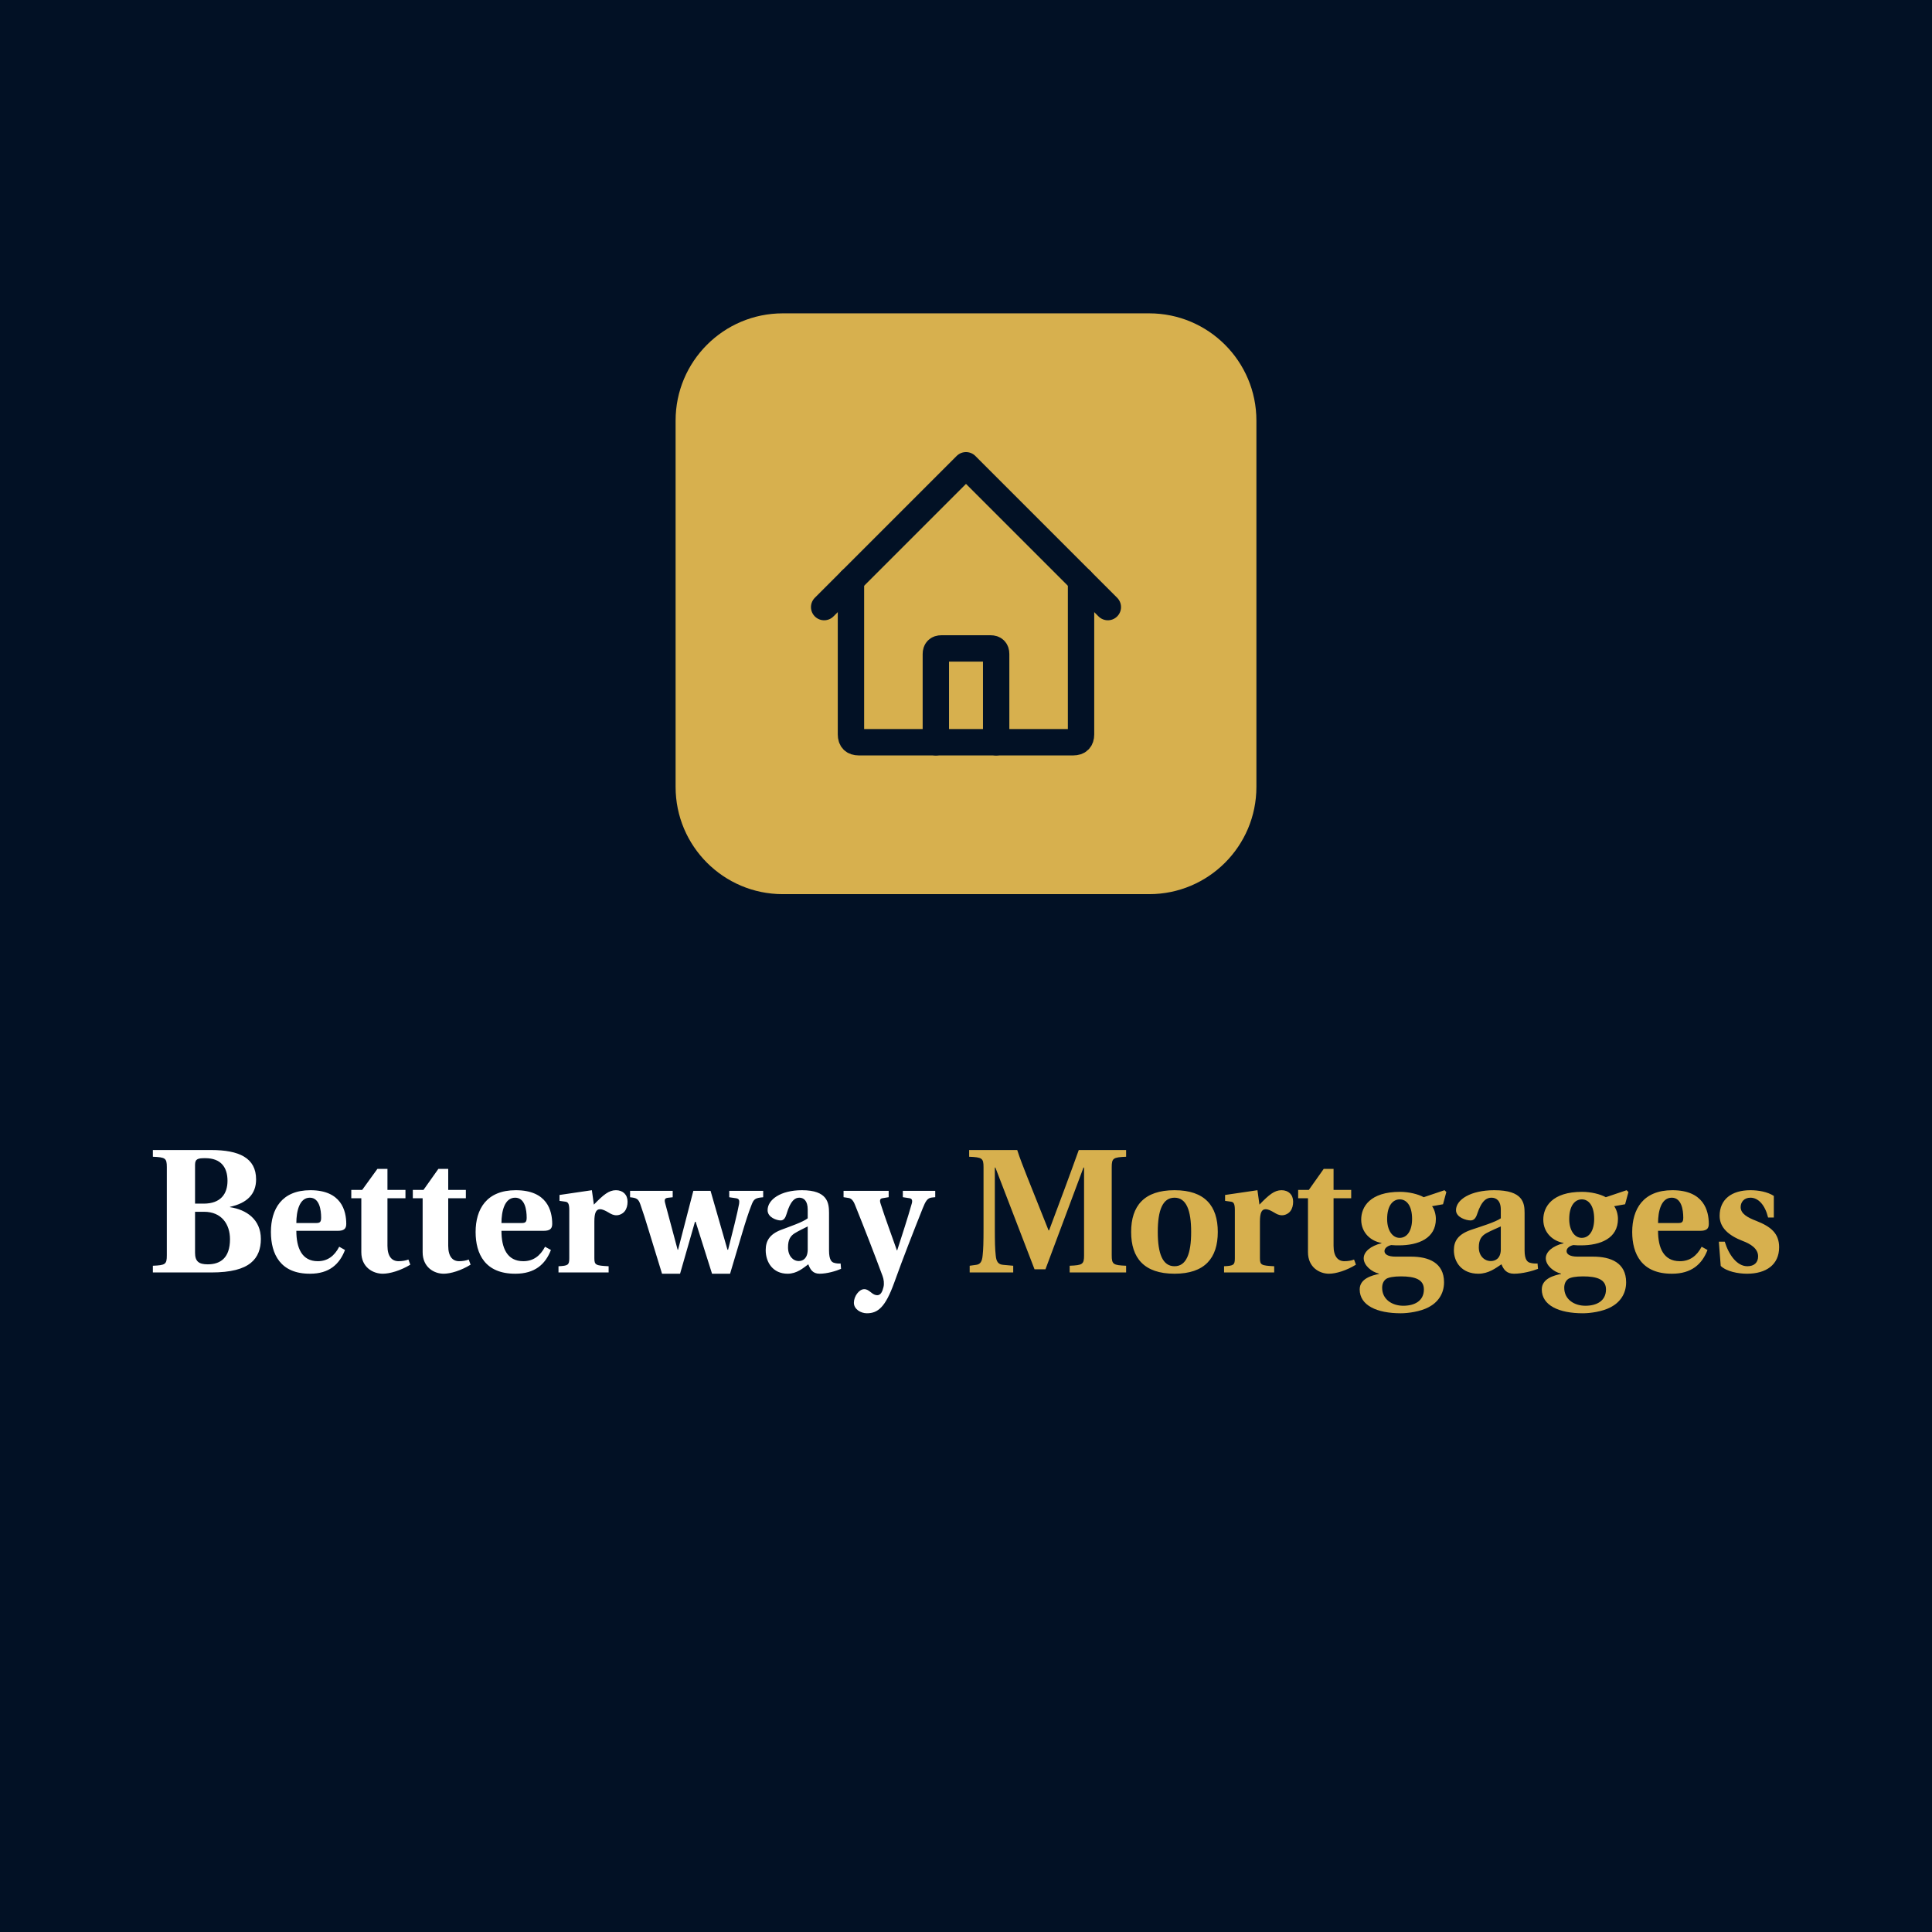
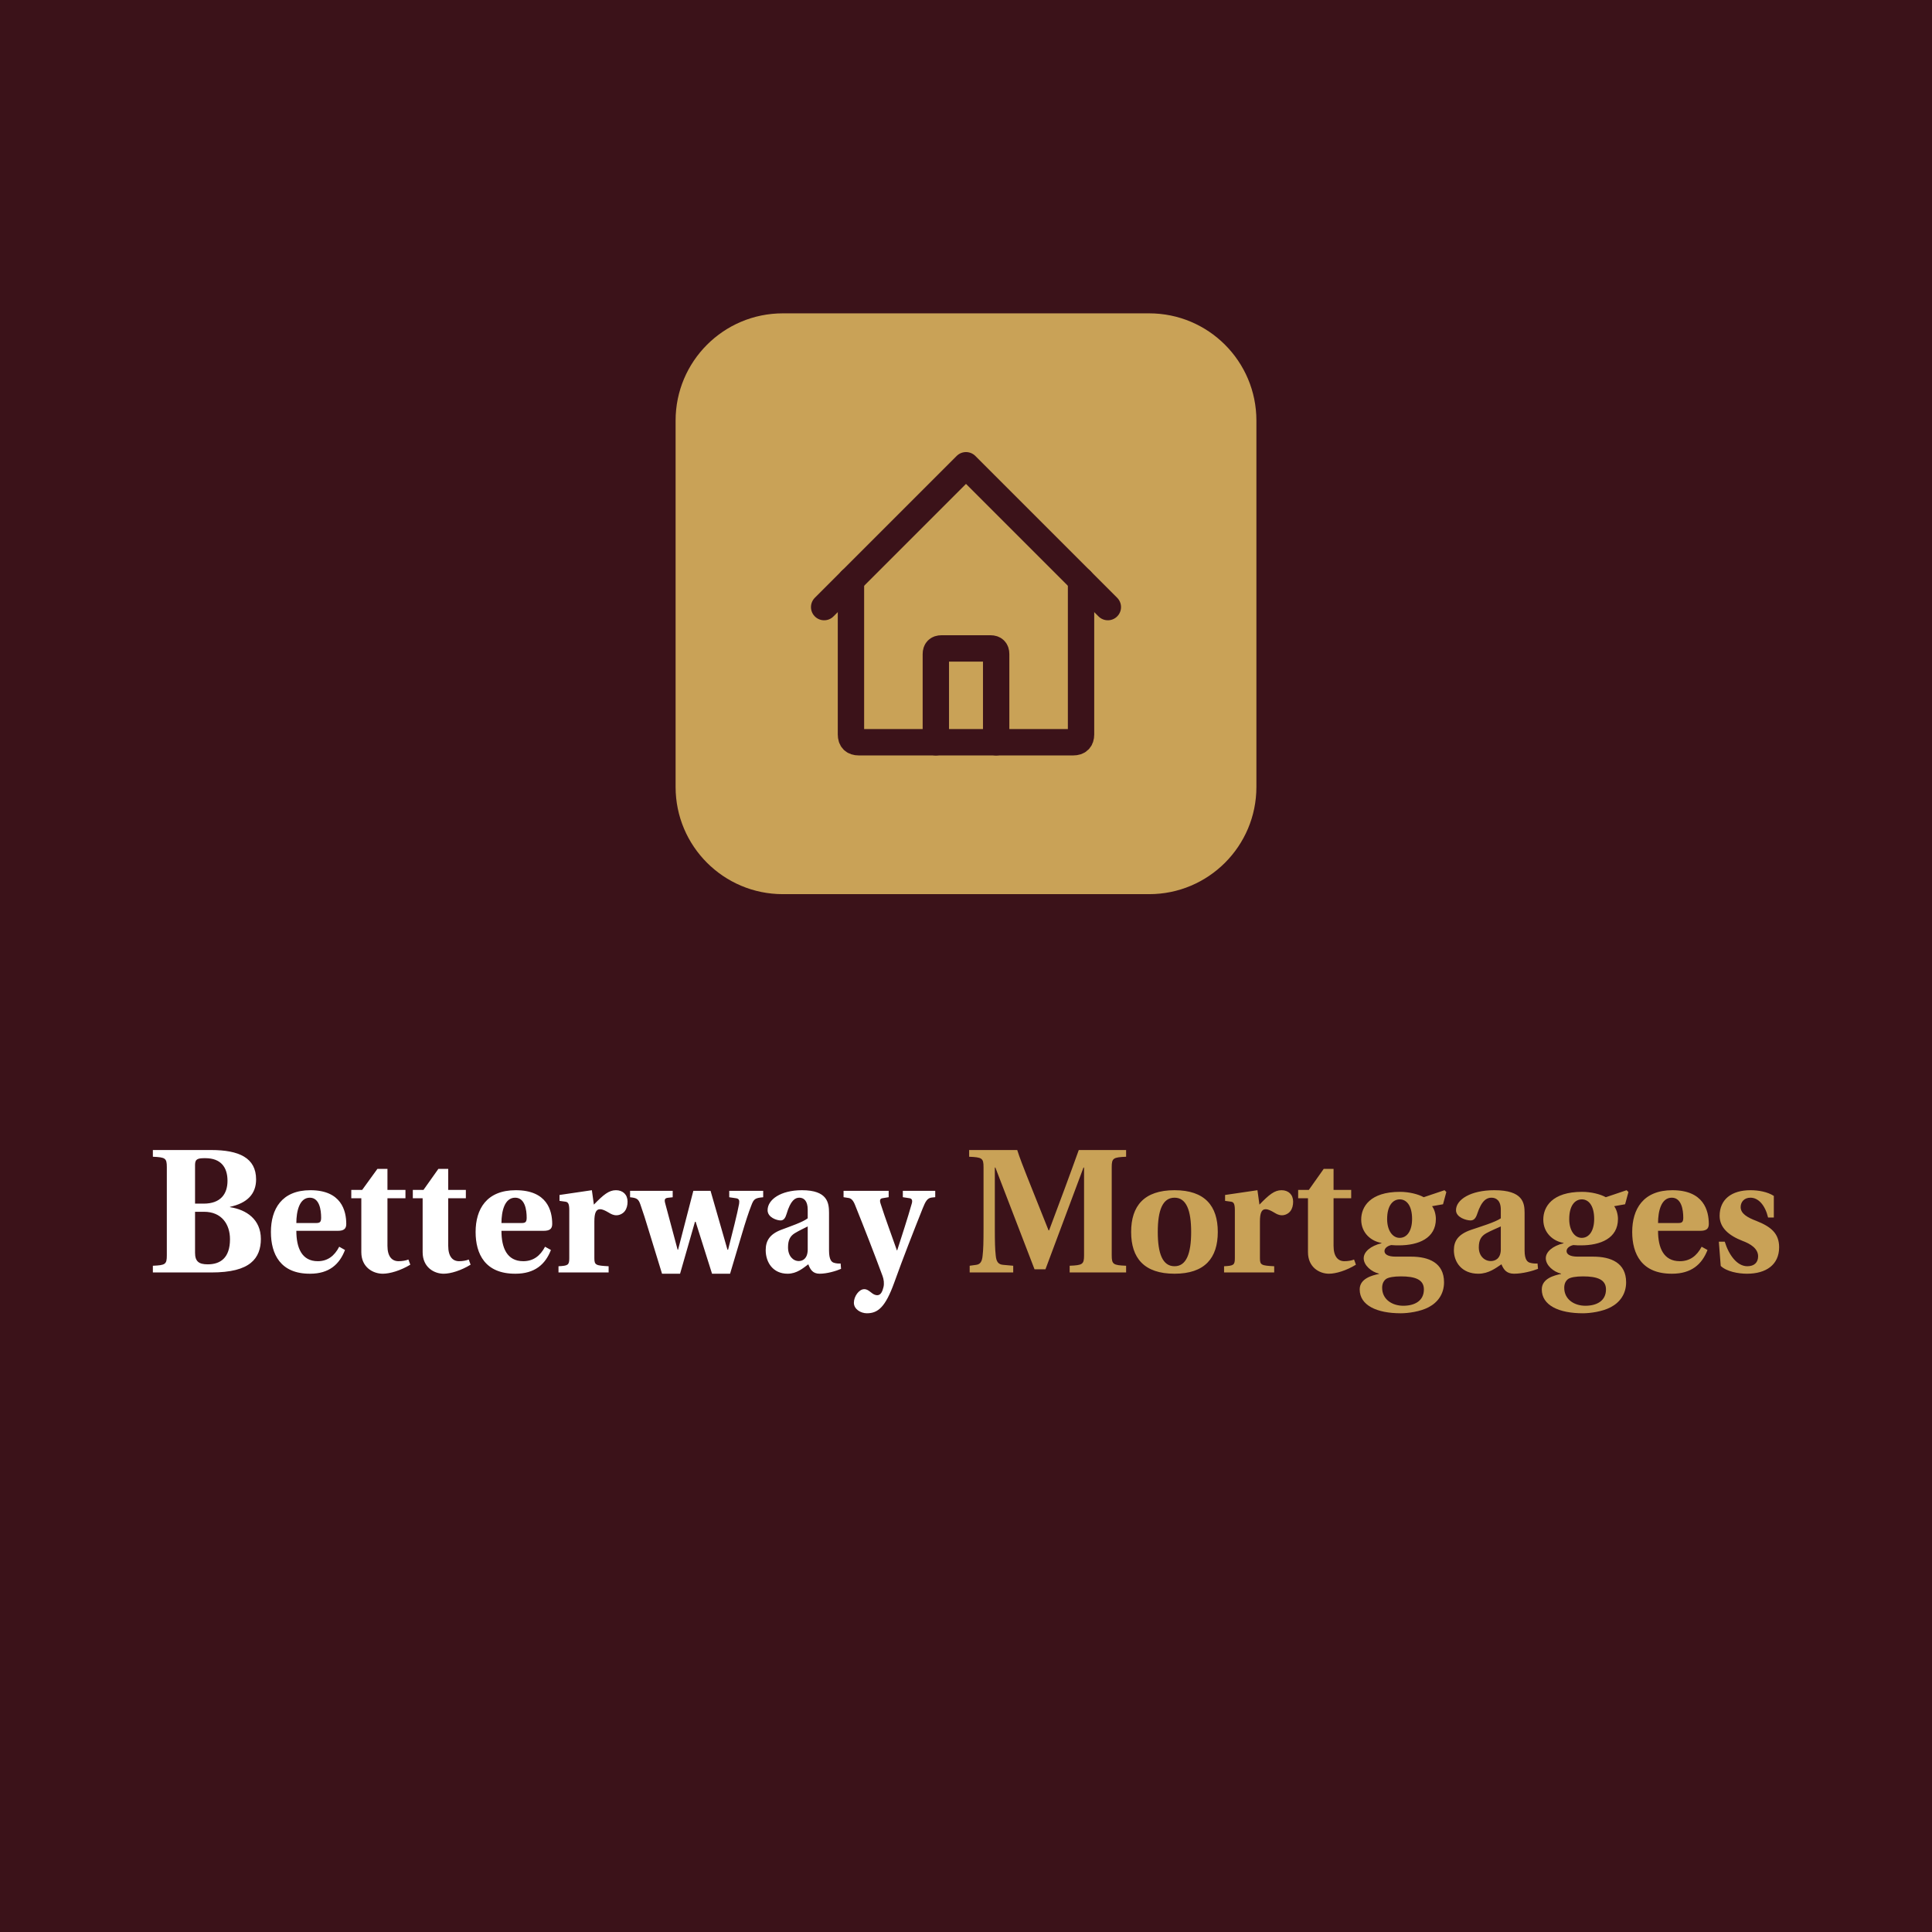
<svg xmlns="http://www.w3.org/2000/svg" viewBox="0 0 1600 1600" width="2048" height="2048" shape-rendering="geometricPrecision">
  <defs>
    <linearGradient id="sovereignGold_07_Stacked_Logo_Midnight_Navy_and_Gold" x1="0%" y1="0%" x2="100%" y2="100%">
-       <stop offset="0%" stop-color="#DFBA5B" />
-       <stop offset="50%" stop-color="#D7B04E" />
-       <stop offset="100%" stop-color="#C89F3F" />
+       <stop offset="0%" stop-color="#C9A257" />
+       <stop offset="50%" stop-color="#C9A257" />
+       <stop offset="100%" stop-color="#B08A3E" />
    </linearGradient>
    <linearGradient id="brushedGold_07_Stacked_Logo_Midnight_Navy_and_Gold" x1="0%" y1="0%" x2="100%" y2="100%">
-       <stop offset="0%" stop-color="#F6E2A4" />
-       <stop offset="35%" stop-color="#DFB859" />
-       <stop offset="70%" stop-color="#C59B3B" />
-       <stop offset="100%" stop-color="#9E7622" />
+       <stop offset="0%" stop-color="#ECD9A6" />
+       <stop offset="35%" stop-color="#C9A257" />
+       <stop offset="70%" stop-color="#B08A3E" />
+       <stop offset="100%" stop-color="#7D5F1F" />
    </linearGradient>
    <linearGradient id="daylightGold_07_Stacked_Logo_Midnight_Navy_and_Gold" x1="0%" y1="0%" x2="100%" y2="100%">
-       <stop offset="0%" stop-color="#D4AC4B" />
-       <stop offset="50%" stop-color="#C29736" />
-       <stop offset="100%" stop-color="#A67C21" />
+       <stop offset="0%" stop-color="#C9A257" />
+       <stop offset="50%" stop-color="#B08A3E" />
+       <stop offset="100%" stop-color="#7D5F1F" />
    </linearGradient>
    <radialGradient id="midnightNavyBg_07_Stacked_Logo_Midnight_Navy_and_Gold" cx="50%" cy="45%" r="75%">
-       <stop offset="0%" stop-color="#051B38" />
-       <stop offset="65%" stop-color="#021125" />
-       <stop offset="100%" stop-color="#010A17" />
+       <stop offset="0%" stop-color="#4A1520" />
+       <stop offset="65%" stop-color="#3B1219" />
+       <stop offset="100%" stop-color="#2A0B10" />
    </radialGradient>
  </defs>
-   <rect width="1600" height="1600" fill="#021125" />
+   <rect width="1600" height="1600" fill="#3B1219" />
  <g transform="translate(311.60, -153.05) scale(1.85)">
    <g>
-       <rect x="134.00" y="223.00" width="260.00" height="260.00" rx="48.00" fill="#D7B04E" />
-       <g fill="none" stroke="#021125" stroke-width="11.80" stroke-linecap="round" stroke-linejoin="round">
+       <rect x="134.00" y="223.00" width="260.00" height="260.00" rx="48.00" fill="#C9A257" />
+       <g fill="none" stroke="#3B1219" stroke-width="11.80" stroke-linecap="round" stroke-linejoin="round">
        <path d="M 200.50,354.50 L 264.00,291.00 L 327.50,354.50" />
        <path d="M 212.50,342.50 L 212.50,411.50 Q 212.50,415.00 216.00,415.00 L 312.00,415.00 Q 315.50,415.00 315.50,411.50 L 315.50,342.50" />
        <path d="M 250.50,415.00 L 250.50,375.50 Q 250.50,373.00 253.00,373.00 L 275.00,373.00 Q 277.50,373.00 277.50,375.50 L 277.50,415.00" />
      </g>
    </g>
  </g>
  <g transform="translate(-334.12, 642.48) scale(1.04)">
    <path d="M 476.59,347.18 L 483.75,347.18 C 497.80,347.18 504.41,357.17 504.41,369.02 C 504.41,384.10 496.55,389.03 486.71,389.03 C 479.69,389.03 476.59,386.76 476.59,379.87 L 476.59,347.18 Z M 476.59,309.69 C 476.59,304.91 479.12,304.49 484.74,304.49 C 497.38,304.49 502.43,311.96 502.43,322.52 C 502.43,332.94 496.97,340.69 483.46,340.69 L 476.59,340.69 L 476.59,309.69 Z M 443.00,298.00 L 443.00,303.35 C 452.99,303.79 454.11,304.49 454.11,311.67 L 454.11,381.83 C 454.11,389.03 452.99,389.73 443.00,390.15 L 443.00,395.50 L 489.37,395.50 C 505.40,395.50 515.08,392.68 520.99,387.88 C 526.76,383.24 529.00,376.48 529.00,368.86 C 529.00,353.23 517.47,345.48 504.41,343.50 L 504.41,343.24 C 518.18,340.27 525.20,332.94 525.20,321.40 C 525.20,304.21 511.57,298.00 489.37,298.00 L 443.00,298.00 Z M 591.39,375.01 C 587.56,382.39 582.09,386.53 574.33,386.53 C 561.59,386.53 557.25,375.92 557.25,362.34 L 590.11,362.34 C 594.71,362.34 597.00,361.05 597.00,356.90 C 597.00,346.31 593.06,330.00 568.45,330.00 C 545.52,330.00 537.00,345.14 537.00,363.25 C 537.00,380.83 544.50,396.62 568.21,396.50 C 583.36,396.50 591.64,389.00 595.98,377.60 L 591.39,375.01 Z M 557.25,356.13 C 557.25,346.82 559.67,335.96 567.96,335.96 C 575.72,335.96 576.99,345.79 576.99,351.87 C 576.99,355.37 575.98,356.13 573.05,356.13 L 557.25,356.13 Z M 644.14,336.39 L 644.14,329.75 L 629.80,329.75 L 629.80,313.00 L 621.81,313.00 L 609.68,329.75 L 601.00,329.75 L 601.00,336.39 L 608.99,336.39 L 608.99,379.34 C 608.99,391.45 618.36,396.50 626.09,396.50 C 631.74,396.50 640.29,393.97 648.00,389.31 L 646.49,385.20 C 644.55,385.99 641.67,386.53 638.63,386.53 C 633.40,386.53 629.80,382.81 629.80,374.29 L 629.80,336.39 L 644.14,336.39 Z M 692.23,336.39 L 692.23,329.75 L 678.19,329.75 L 678.19,313.00 L 670.36,313.00 L 658.50,329.75 L 650.00,329.75 L 650.00,336.39 L 657.82,336.39 L 657.82,379.34 C 657.82,391.45 666.99,396.50 674.56,396.50 C 680.08,396.50 688.45,393.97 696.00,389.31 L 694.52,385.20 C 692.63,385.99 689.80,386.53 686.83,386.53 C 681.71,386.53 678.19,382.81 678.19,374.29 L 678.19,336.39 L 692.23,336.39 Z M 755.29,375.01 C 751.41,382.39 745.84,386.53 737.95,386.53 C 725.00,386.53 720.58,375.92 720.58,362.34 L 754.00,362.34 C 758.67,362.34 761.00,361.05 761.00,356.90 C 761.00,346.31 756.99,330.00 731.98,330.00 C 708.66,330.00 700.00,345.14 700.00,363.25 C 700.00,380.83 707.63,396.62 731.73,396.50 C 747.14,396.50 755.56,389.00 759.97,377.60 L 755.29,375.01 Z M 720.58,356.13 C 720.58,346.82 723.05,335.96 731.47,335.96 C 739.36,335.96 740.66,345.79 740.66,351.87 C 740.66,355.37 739.63,356.13 736.65,356.13 L 720.58,356.13 Z M 794.56,354.93 C 794.56,348.14 795.89,345.15 799.05,345.15 C 801.17,345.15 803.16,346.19 806.07,347.88 C 807.78,348.92 809.62,349.96 812.14,349.96 C 814.78,349.96 817.43,348.53 818.87,346.57 C 820.34,344.62 821.00,342.01 821.00,339.13 C 821.00,333.53 817.30,330.00 811.75,330.00 C 806.19,330.00 801.83,333.53 794.17,341.48 L 792.58,330.00 L 766.81,333.79 L 766.81,338.48 L 771.43,339.13 C 773.54,339.40 774.59,340.58 774.59,345.80 L 774.59,384.15 C 774.59,389.63 773.54,390.16 766.00,390.55 L 766.00,395.50 L 805.92,395.50 L 805.92,390.55 C 795.74,390.02 794.56,389.63 794.56,384.15 L 794.56,354.93 Z M 823.00,330.50 L 823.00,335.61 C 828.22,336.16 829.65,336.83 831.22,341.40 C 834.10,349.63 834.87,352.32 837.48,360.81 L 848.45,396.50 L 862.81,396.50 L 874.68,355.14 L 875.21,355.14 L 888.27,396.50 L 902.63,396.50 L 912.03,364.97 C 914.76,355.69 917.52,347.21 919.47,342.35 C 921.43,337.11 922.33,336.16 929.00,335.61 L 929.00,330.50 L 901.97,330.50 L 901.97,335.61 L 907.58,336.43 C 909.93,336.83 910.19,338.31 909.81,340.88 C 908.62,347.61 904.32,364.72 901.06,377.37 L 900.55,377.37 L 887.09,330.50 L 873.38,330.50 L 861.24,377.37 L 860.86,377.37 L 850.94,340.33 C 850.15,337.36 850.68,336.29 853.29,336.01 L 856.94,335.61 L 856.94,330.50 L 823.00,330.50 Z M 990.66,388.35 C 989.16,388.48 986.85,388.35 985.12,387.71 C 983.63,387.18 981.43,385.63 981.43,378.01 L 981.43,348.11 C 981.43,340.09 980.27,330.00 959.85,330.00 C 942.90,330.00 932.51,337.50 932.51,345.91 C 932.51,351.73 939.89,354.07 942.90,354.07 C 945.42,354.07 946.70,351.99 947.62,348.90 C 950.85,337.90 954.55,335.96 957.77,335.96 C 961.13,335.96 964.46,338.15 964.46,345.52 L 964.46,352.38 C 960.42,355.49 950.74,358.72 943.24,361.57 C 934.12,365.07 931.00,370.36 931.00,377.74 C 931.00,387.44 936.77,396.50 948.43,396.50 C 955.81,396.50 960.89,391.97 964.93,389.00 C 966.43,393.00 968.39,396.50 973.93,396.50 C 979.93,396.50 987.20,394.30 991.00,392.62 L 990.66,388.35 Z M 964.46,377.60 C 964.25,384.59 960.42,386.41 957.32,386.41 C 952.81,386.41 948.78,382.39 948.78,375.54 C 948.78,369.46 950.62,366.48 954.08,364.28 C 957.66,362.08 961.70,360.28 964.46,358.84 L 964.46,377.60 Z M 1040.20,330.50 L 1040.20,335.56 L 1045.48,336.37 C 1047.26,336.62 1048.04,337.83 1047.40,340.36 C 1043.81,353.02 1039.70,365.40 1035.71,377.91 L 1035.47,377.91 C 1031.22,365.67 1026.49,353.27 1022.50,340.76 C 1021.60,338.10 1022.00,336.62 1024.05,336.37 L 1028.92,335.56 L 1028.92,330.50 L 993.00,330.50 L 993.00,335.56 L 997.23,336.22 C 999.15,336.62 1000.70,338.10 1002.12,341.70 C 1009.56,360.20 1017.25,379.91 1024.05,398.30 C 1025.07,400.97 1025.45,404.42 1024.81,407.08 C 1024.05,410.14 1022.89,413.62 1019.82,413.62 C 1018.40,413.62 1016.73,412.95 1015.19,411.62 C 1012.76,409.75 1011.60,408.81 1009.42,408.81 C 1005.33,408.81 1001.22,414.54 1001.22,419.61 C 1001.22,424.80 1006.73,428.00 1011.60,428.00 C 1020.46,428.00 1026.35,422.94 1033.29,403.76 C 1040.72,383.11 1048.42,363.53 1056.00,344.49 C 1058.30,338.76 1059.71,336.22 1063.29,335.83 L 1066.00,335.56 L 1066.00,330.50 L 1040.20,330.50 Z" fill="#FFFFFF" fill-rule="evenodd" />
-     <path d="M 1218.00,395.50 L 1218.00,390.15 C 1207.71,389.73 1206.54,389.03 1206.54,381.83 L 1206.54,311.67 C 1206.54,304.49 1207.71,303.79 1218.00,303.35 L 1218.00,298.00 L 1180.30,298.00 C 1177.83,304.76 1172.91,318.58 1168.99,329.00 L 1156.67,361.97 L 1156.24,361.97 L 1138.97,318.72 C 1136.50,312.38 1133.17,304.05 1131.29,298.00 L 1093.00,298.00 L 1093.00,303.35 C 1103.31,303.79 1104.46,304.49 1104.46,311.67 L 1104.46,359.99 C 1104.46,371.55 1104.31,377.05 1103.74,381.98 C 1103.31,386.91 1101.86,389.03 1098.51,389.45 L 1093.43,390.15 L 1093.43,395.50 L 1128.10,395.50 L 1128.10,390.15 L 1120.26,389.45 C 1116.20,389.16 1114.62,386.91 1114.18,381.98 C 1113.60,376.90 1113.46,371.42 1113.46,359.99 L 1113.46,311.96 L 1113.89,311.96 L 1145.07,392.97 L 1153.77,392.97 L 1184.06,311.96 L 1184.51,311.96 L 1184.51,381.83 C 1184.51,389.03 1183.33,389.73 1173.05,390.15 L 1173.05,395.50 L 1218.00,395.50 Z M 1256.56,330.00 C 1232.26,330.00 1222.00,342.55 1222.00,363.25 C 1222.00,383.95 1232.26,396.50 1256.56,396.50 C 1280.74,396.50 1291.00,383.95 1291.00,363.25 C 1291.00,342.55 1280.74,330.00 1256.56,330.00 Z M 1243.21,363.25 C 1243.21,345.91 1247.09,335.96 1256.56,335.96 C 1265.91,335.96 1269.79,345.91 1269.79,363.25 C 1269.79,380.59 1265.91,390.54 1256.56,390.54 C 1247.09,390.54 1243.21,380.59 1243.21,363.25 Z M 1324.56,354.93 C 1324.56,348.14 1325.89,345.15 1329.05,345.15 C 1331.17,345.15 1333.16,346.19 1336.07,347.88 C 1337.78,348.92 1339.62,349.96 1342.14,349.96 C 1344.78,349.96 1347.43,348.53 1348.87,346.57 C 1350.34,344.62 1351.00,342.01 1351.00,339.13 C 1351.00,333.53 1347.30,330.00 1341.75,330.00 C 1336.19,330.00 1331.83,333.53 1324.17,341.48 L 1322.58,330.00 L 1296.81,333.79 L 1296.81,338.48 L 1301.43,339.13 C 1303.54,339.40 1304.59,340.58 1304.59,345.80 L 1304.59,384.15 C 1304.59,389.63 1303.54,390.16 1296.00,390.55 L 1296.00,395.50 L 1335.92,395.50 L 1335.92,390.55 C 1325.74,390.02 1324.56,389.63 1324.56,384.15 L 1324.56,354.93 Z M 1397.23,336.39 L 1397.23,329.75 L 1383.19,329.75 L 1383.19,313.00 L 1375.36,313.00 L 1363.50,329.75 L 1355.00,329.75 L 1355.00,336.39 L 1362.82,336.39 L 1362.82,379.34 C 1362.82,391.45 1371.99,396.50 1379.56,396.50 C 1385.08,396.50 1393.45,393.97 1401.00,389.31 L 1399.52,385.20 C 1397.63,385.99 1394.80,386.53 1391.83,386.53 C 1386.71,386.53 1383.19,382.81 1383.19,374.29 L 1383.19,336.39 L 1397.23,336.39 Z M 1432.60,382.90 C 1426.12,382.90 1423.74,380.83 1423.74,378.47 C 1423.74,375.63 1427.18,374.07 1429.04,373.68 C 1431.55,373.92 1433.53,373.92 1435.13,373.92 C 1450.75,373.92 1464.66,368.34 1464.66,352.89 C 1464.66,348.99 1463.34,344.95 1461.62,342.73 L 1470.35,341.19 L 1473.00,331.44 L 1471.55,330.00 L 1454.99,335.58 C 1450.63,333.13 1443.20,331.30 1436.06,331.30 C 1412.22,331.30 1405.20,343.26 1405.20,353.39 C 1405.20,364.18 1413.27,370.67 1421.34,371.97 L 1421.34,372.24 C 1412.73,374.33 1407.19,379.00 1407.19,384.20 C 1407.19,389.92 1413.54,395.12 1419.36,396.42 L 1419.36,396.67 C 1413.81,397.84 1404.00,400.32 1404.00,409.01 C 1404.00,421.77 1417.78,428.00 1436.72,428.00 C 1442.54,428.00 1452.22,426.70 1458.84,423.19 C 1466.13,419.41 1471.16,412.67 1471.16,403.31 C 1471.16,387.71 1458.84,382.90 1444.94,382.90 L 1432.60,382.90 Z M 1425.85,353.01 C 1425.85,341.96 1430.61,337.29 1435.91,337.29 C 1441.09,337.29 1445.72,341.96 1445.72,352.89 C 1445.72,362.10 1441.87,367.95 1435.79,367.95 C 1430.10,367.95 1425.85,361.98 1425.85,353.01 Z M 1436.84,398.62 C 1448.10,398.62 1455.12,401.09 1455.12,409.01 C 1455.12,418.25 1447.59,422.01 1438.71,422.01 C 1429.83,422.01 1421.88,416.95 1421.88,407.71 C 1421.88,404.08 1423.33,401.87 1425.19,400.57 C 1427.06,399.41 1431.03,398.62 1436.84,398.62 Z M 1545.62,388.35 C 1543.95,388.48 1541.37,388.35 1539.44,387.71 C 1537.77,387.18 1535.31,385.63 1535.31,378.01 L 1535.31,348.11 C 1535.31,340.09 1534.02,330.00 1511.21,330.00 C 1492.29,330.00 1480.69,337.50 1480.69,345.91 C 1480.69,351.73 1488.93,354.07 1492.29,354.07 C 1495.11,354.07 1496.54,351.99 1497.56,348.90 C 1501.17,337.90 1505.29,335.96 1508.90,335.96 C 1512.64,335.96 1516.37,338.15 1516.37,345.52 L 1516.37,352.38 C 1511.86,355.49 1501.04,358.72 1492.67,361.57 C 1482.48,365.07 1479.00,370.36 1479.00,377.74 C 1479.00,387.44 1485.44,396.50 1498.47,396.50 C 1506.70,396.50 1512.38,391.97 1516.89,389.00 C 1518.56,393.00 1520.75,396.50 1526.93,396.50 C 1533.64,396.50 1541.75,394.30 1546.00,392.62 L 1545.62,388.35 Z M 1516.37,377.60 C 1516.12,384.59 1511.86,386.41 1508.39,386.41 C 1503.36,386.41 1498.85,382.39 1498.85,375.54 C 1498.85,369.46 1500.90,366.48 1504.77,364.28 C 1508.78,362.08 1513.29,360.28 1516.37,358.84 L 1516.37,377.60 Z M 1577.60,382.90 C 1571.12,382.90 1568.74,380.83 1568.74,378.47 C 1568.74,375.63 1572.18,374.07 1574.04,373.68 C 1576.55,373.92 1578.53,373.92 1580.13,373.92 C 1595.75,373.92 1609.66,368.34 1609.66,352.89 C 1609.66,348.99 1608.34,344.95 1606.62,342.73 L 1615.35,341.19 L 1618.00,331.44 L 1616.55,330.00 L 1599.99,335.58 C 1595.63,333.13 1588.20,331.30 1581.06,331.30 C 1557.22,331.30 1550.20,343.26 1550.20,353.39 C 1550.20,364.18 1558.27,370.67 1566.34,371.97 L 1566.34,372.24 C 1557.73,374.33 1552.19,379.00 1552.19,384.20 C 1552.19,389.92 1558.54,395.12 1564.36,396.42 L 1564.36,396.67 C 1558.81,397.84 1549.00,400.32 1549.00,409.01 C 1549.00,421.77 1562.78,428.00 1581.72,428.00 C 1587.54,428.00 1597.22,426.70 1603.84,423.19 C 1611.13,419.41 1616.16,412.67 1616.16,403.31 C 1616.16,387.71 1603.84,382.90 1589.94,382.90 L 1577.60,382.90 Z M 1570.85,353.01 C 1570.85,341.96 1575.61,337.29 1580.91,337.29 C 1586.09,337.29 1590.72,341.96 1590.72,352.89 C 1590.72,362.10 1586.87,367.95 1580.79,367.95 C 1575.10,367.95 1570.85,361.98 1570.85,353.01 Z M 1581.84,398.62 C 1593.10,398.62 1600.12,401.09 1600.12,409.01 C 1600.12,418.25 1592.59,422.01 1583.71,422.01 C 1574.83,422.01 1566.88,416.95 1566.88,407.71 C 1566.88,404.08 1568.33,401.87 1570.19,400.57 C 1572.06,399.41 1576.03,398.62 1581.84,398.62 Z M 1676.29,375.01 C 1672.41,382.39 1666.84,386.53 1658.95,386.53 C 1646.00,386.53 1641.58,375.92 1641.58,362.34 L 1675.00,362.34 C 1679.67,362.34 1682.00,361.05 1682.00,356.90 C 1682.00,346.31 1677.99,330.00 1652.98,330.00 C 1629.66,330.00 1621.00,345.14 1621.00,363.25 C 1621.00,380.83 1628.63,396.62 1652.73,396.50 C 1668.14,396.50 1676.56,389.00 1680.97,377.60 L 1676.29,375.01 Z M 1641.58,356.13 C 1641.58,346.82 1644.05,335.96 1652.47,335.96 C 1660.36,335.96 1661.66,345.79 1661.66,351.87 C 1661.66,355.37 1660.63,356.13 1657.65,356.13 L 1641.58,356.13 Z M 1691.49,390.29 C 1696.20,394.82 1705.50,396.50 1712.46,396.50 C 1727.57,396.50 1738.00,389.39 1738.00,375.42 C 1738.00,364.28 1731.30,358.99 1719.90,354.46 C 1712.69,351.73 1707.36,348.64 1707.36,343.46 C 1707.36,339.44 1710.10,335.96 1715.17,335.96 C 1721.51,335.96 1726.84,341.91 1729.20,351.73 L 1733.78,351.73 L 1733.78,334.53 C 1728.70,331.29 1721.63,330.00 1715.17,330.00 C 1700.06,330.00 1690.62,337.38 1690.62,350.44 C 1690.62,359.89 1697.95,366.10 1708.86,370.36 C 1715.17,372.69 1721.26,376.45 1721.26,382.65 C 1721.26,387.57 1718.16,390.54 1712.69,390.54 C 1704.51,390.54 1697.95,381.62 1694.71,371.01 L 1690.00,371.01 L 1691.49,390.29 Z" fill="#D7B04E" fill-rule="evenodd" />
+     <path d="M 1218.00,395.50 L 1218.00,390.15 C 1207.71,389.73 1206.54,389.03 1206.54,381.83 L 1206.54,311.67 C 1206.54,304.49 1207.71,303.79 1218.00,303.35 L 1218.00,298.00 L 1180.30,298.00 C 1177.83,304.76 1172.91,318.58 1168.99,329.00 L 1156.67,361.97 L 1156.24,361.97 L 1138.97,318.72 C 1136.50,312.38 1133.17,304.05 1131.29,298.00 L 1093.00,298.00 L 1093.00,303.35 C 1103.31,303.79 1104.46,304.49 1104.46,311.67 L 1104.46,359.99 C 1104.46,371.55 1104.31,377.05 1103.74,381.98 C 1103.31,386.91 1101.86,389.03 1098.51,389.45 L 1093.43,390.15 L 1093.43,395.50 L 1128.10,395.50 L 1128.10,390.15 L 1120.26,389.45 C 1116.20,389.16 1114.62,386.91 1114.18,381.98 C 1113.60,376.90 1113.46,371.42 1113.46,359.99 L 1113.46,311.96 L 1113.89,311.96 L 1145.07,392.97 L 1153.77,392.97 L 1184.06,311.96 L 1184.51,311.96 L 1184.51,381.83 C 1184.51,389.03 1183.33,389.73 1173.05,390.15 L 1173.05,395.50 L 1218.00,395.50 Z M 1256.56,330.00 C 1232.26,330.00 1222.00,342.55 1222.00,363.25 C 1222.00,383.95 1232.26,396.50 1256.56,396.50 C 1280.74,396.50 1291.00,383.95 1291.00,363.25 C 1291.00,342.55 1280.74,330.00 1256.56,330.00 Z M 1243.21,363.25 C 1243.21,345.91 1247.09,335.96 1256.56,335.96 C 1265.91,335.96 1269.79,345.91 1269.79,363.25 C 1269.79,380.59 1265.91,390.54 1256.56,390.54 C 1247.09,390.54 1243.21,380.59 1243.21,363.25 Z M 1324.56,354.93 C 1324.56,348.14 1325.89,345.15 1329.05,345.15 C 1331.17,345.15 1333.16,346.19 1336.07,347.88 C 1337.78,348.92 1339.62,349.96 1342.14,349.96 C 1344.78,349.96 1347.43,348.53 1348.87,346.57 C 1350.34,344.62 1351.00,342.01 1351.00,339.13 C 1351.00,333.53 1347.30,330.00 1341.75,330.00 C 1336.19,330.00 1331.83,333.53 1324.17,341.48 L 1322.58,330.00 L 1296.81,333.79 L 1296.81,338.48 L 1301.43,339.13 C 1303.54,339.40 1304.59,340.58 1304.59,345.80 L 1304.59,384.15 C 1304.59,389.63 1303.54,390.16 1296.00,390.55 L 1296.00,395.50 L 1335.92,395.50 L 1335.92,390.55 C 1325.74,390.02 1324.56,389.63 1324.56,384.15 L 1324.56,354.93 Z M 1397.23,336.39 L 1397.23,329.75 L 1383.19,329.75 L 1383.19,313.00 L 1375.36,313.00 L 1363.50,329.75 L 1355.00,329.75 L 1355.00,336.39 L 1362.82,336.39 L 1362.82,379.34 C 1362.82,391.45 1371.99,396.50 1379.56,396.50 C 1385.08,396.50 1393.45,393.97 1401.00,389.31 L 1399.52,385.20 C 1397.63,385.99 1394.80,386.53 1391.83,386.53 C 1386.71,386.53 1383.19,382.81 1383.19,374.29 L 1383.19,336.39 L 1397.23,336.39 Z M 1432.60,382.90 C 1426.12,382.90 1423.74,380.83 1423.74,378.47 C 1423.74,375.63 1427.18,374.07 1429.04,373.68 C 1431.55,373.92 1433.53,373.92 1435.13,373.92 C 1450.75,373.92 1464.66,368.34 1464.66,352.89 C 1464.66,348.99 1463.34,344.95 1461.62,342.73 L 1470.35,341.19 L 1473.00,331.44 L 1471.55,330.00 L 1454.99,335.58 C 1450.63,333.13 1443.20,331.30 1436.06,331.30 C 1412.22,331.30 1405.20,343.26 1405.20,353.39 C 1405.20,364.18 1413.27,370.67 1421.34,371.97 L 1421.34,372.24 C 1412.73,374.33 1407.19,379.00 1407.19,384.20 C 1407.19,389.92 1413.54,395.12 1419.36,396.42 L 1419.36,396.67 C 1413.81,397.84 1404.00,400.32 1404.00,409.01 C 1404.00,421.77 1417.78,428.00 1436.72,428.00 C 1442.54,428.00 1452.22,426.70 1458.84,423.19 C 1466.13,419.41 1471.16,412.67 1471.16,403.31 C 1471.16,387.71 1458.84,382.90 1444.94,382.90 L 1432.60,382.90 Z M 1425.85,353.01 C 1425.85,341.96 1430.61,337.29 1435.91,337.29 C 1441.09,337.29 1445.72,341.96 1445.72,352.89 C 1445.72,362.10 1441.87,367.95 1435.79,367.95 C 1430.10,367.95 1425.85,361.98 1425.85,353.01 Z M 1436.84,398.62 C 1448.10,398.62 1455.12,401.09 1455.12,409.01 C 1455.12,418.25 1447.59,422.01 1438.71,422.01 C 1429.83,422.01 1421.88,416.95 1421.88,407.71 C 1421.88,404.08 1423.33,401.87 1425.19,400.57 C 1427.06,399.41 1431.03,398.62 1436.84,398.62 Z M 1545.62,388.35 C 1543.95,388.48 1541.37,388.35 1539.44,387.71 C 1537.77,387.18 1535.31,385.63 1535.31,378.01 L 1535.31,348.11 C 1535.31,340.09 1534.02,330.00 1511.21,330.00 C 1492.29,330.00 1480.69,337.50 1480.69,345.91 C 1480.69,351.73 1488.93,354.07 1492.29,354.07 C 1495.11,354.07 1496.54,351.99 1497.56,348.90 C 1501.17,337.90 1505.29,335.96 1508.90,335.96 C 1512.64,335.96 1516.37,338.15 1516.37,345.52 L 1516.37,352.38 C 1511.86,355.49 1501.04,358.72 1492.67,361.57 C 1482.48,365.07 1479.00,370.36 1479.00,377.74 C 1479.00,387.44 1485.44,396.50 1498.47,396.50 C 1506.70,396.50 1512.38,391.97 1516.89,389.00 C 1518.56,393.00 1520.75,396.50 1526.93,396.50 C 1533.64,396.50 1541.75,394.30 1546.00,392.62 L 1545.62,388.35 Z M 1516.37,377.60 C 1516.12,384.59 1511.86,386.41 1508.39,386.41 C 1503.36,386.41 1498.85,382.39 1498.85,375.54 C 1498.85,369.46 1500.90,366.48 1504.77,364.28 C 1508.78,362.08 1513.29,360.28 1516.37,358.84 L 1516.37,377.60 Z M 1577.60,382.90 C 1571.12,382.90 1568.74,380.83 1568.74,378.47 C 1568.74,375.63 1572.18,374.07 1574.04,373.68 C 1576.55,373.92 1578.53,373.92 1580.13,373.92 C 1595.75,373.92 1609.66,368.34 1609.66,352.89 C 1609.66,348.99 1608.34,344.95 1606.62,342.73 L 1615.35,341.19 L 1618.00,331.44 L 1616.55,330.00 L 1599.99,335.58 C 1595.63,333.13 1588.20,331.30 1581.06,331.30 C 1557.22,331.30 1550.20,343.26 1550.20,353.39 C 1550.20,364.18 1558.27,370.67 1566.34,371.97 L 1566.34,372.24 C 1557.73,374.33 1552.19,379.00 1552.19,384.20 C 1552.19,389.92 1558.54,395.12 1564.36,396.42 L 1564.36,396.67 C 1558.81,397.84 1549.00,400.32 1549.00,409.01 C 1549.00,421.77 1562.78,428.00 1581.72,428.00 C 1587.54,428.00 1597.22,426.70 1603.84,423.19 C 1611.13,419.41 1616.16,412.67 1616.16,403.31 C 1616.16,387.71 1603.84,382.90 1589.94,382.90 L 1577.60,382.90 Z M 1570.85,353.01 C 1570.85,341.96 1575.61,337.29 1580.91,337.29 C 1586.09,337.29 1590.72,341.96 1590.72,352.89 C 1590.72,362.10 1586.87,367.95 1580.79,367.95 C 1575.10,367.95 1570.85,361.98 1570.85,353.01 Z M 1581.84,398.62 C 1593.10,398.62 1600.12,401.09 1600.12,409.01 C 1600.12,418.25 1592.59,422.01 1583.71,422.01 C 1574.83,422.01 1566.88,416.95 1566.88,407.71 C 1566.88,404.08 1568.33,401.87 1570.19,400.57 C 1572.06,399.41 1576.03,398.62 1581.84,398.62 Z M 1676.29,375.01 C 1672.41,382.39 1666.84,386.53 1658.95,386.53 C 1646.00,386.53 1641.58,375.92 1641.58,362.34 L 1675.00,362.34 C 1679.67,362.34 1682.00,361.05 1682.00,356.90 C 1682.00,346.31 1677.99,330.00 1652.98,330.00 C 1629.66,330.00 1621.00,345.14 1621.00,363.25 C 1621.00,380.83 1628.63,396.62 1652.73,396.50 C 1668.14,396.50 1676.56,389.00 1680.97,377.60 L 1676.29,375.01 Z M 1641.58,356.13 C 1641.58,346.82 1644.05,335.96 1652.47,335.96 C 1660.36,335.96 1661.66,345.79 1661.66,351.87 C 1661.66,355.37 1660.63,356.13 1657.65,356.13 L 1641.58,356.13 Z M 1691.49,390.29 C 1696.20,394.82 1705.50,396.50 1712.46,396.50 C 1727.57,396.50 1738.00,389.39 1738.00,375.42 C 1738.00,364.28 1731.30,358.99 1719.90,354.46 C 1712.69,351.73 1707.36,348.64 1707.36,343.46 C 1707.36,339.44 1710.10,335.96 1715.17,335.96 C 1721.51,335.96 1726.84,341.91 1729.20,351.73 L 1733.78,351.73 L 1733.78,334.53 C 1728.70,331.29 1721.63,330.00 1715.17,330.00 C 1700.06,330.00 1690.62,337.38 1690.62,350.44 C 1690.62,359.89 1697.95,366.10 1708.86,370.36 C 1715.17,372.69 1721.26,376.45 1721.26,382.65 C 1721.26,387.57 1718.16,390.54 1712.69,390.54 C 1704.51,390.54 1697.95,381.62 1694.71,371.01 L 1690.00,371.01 L 1691.49,390.29 Z" fill="#C9A257" fill-rule="evenodd" />
  </g>
</svg>
